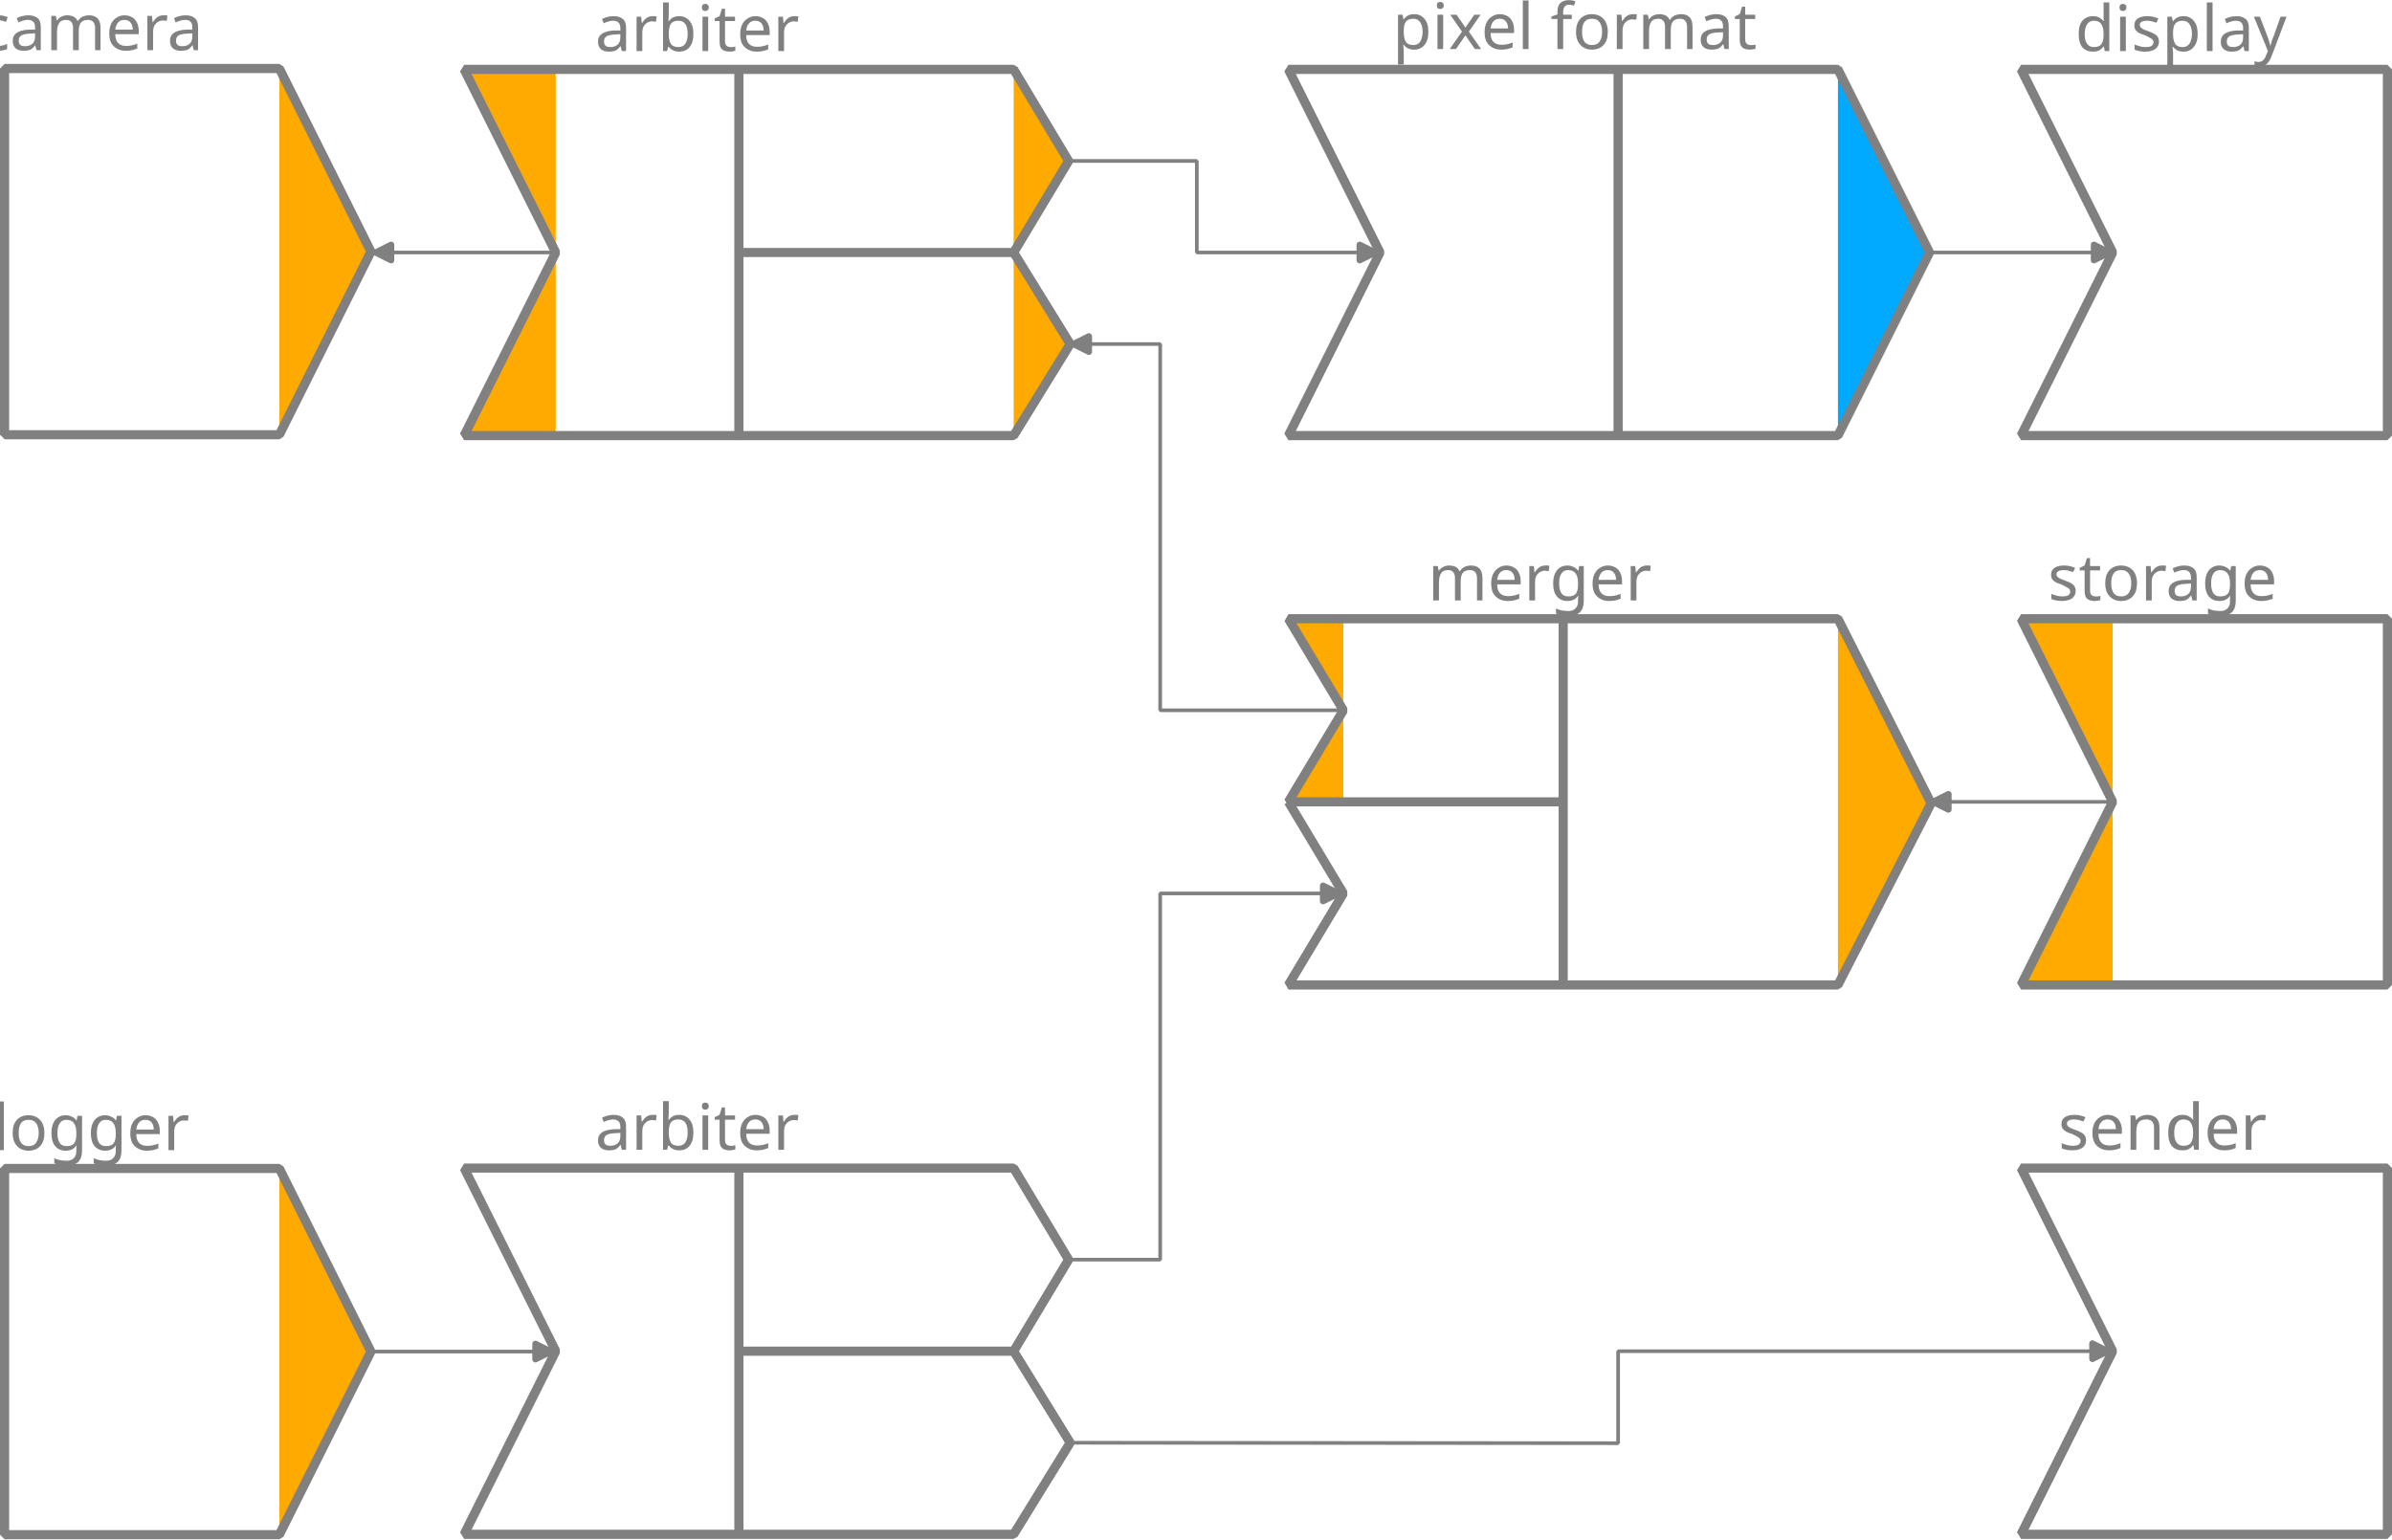
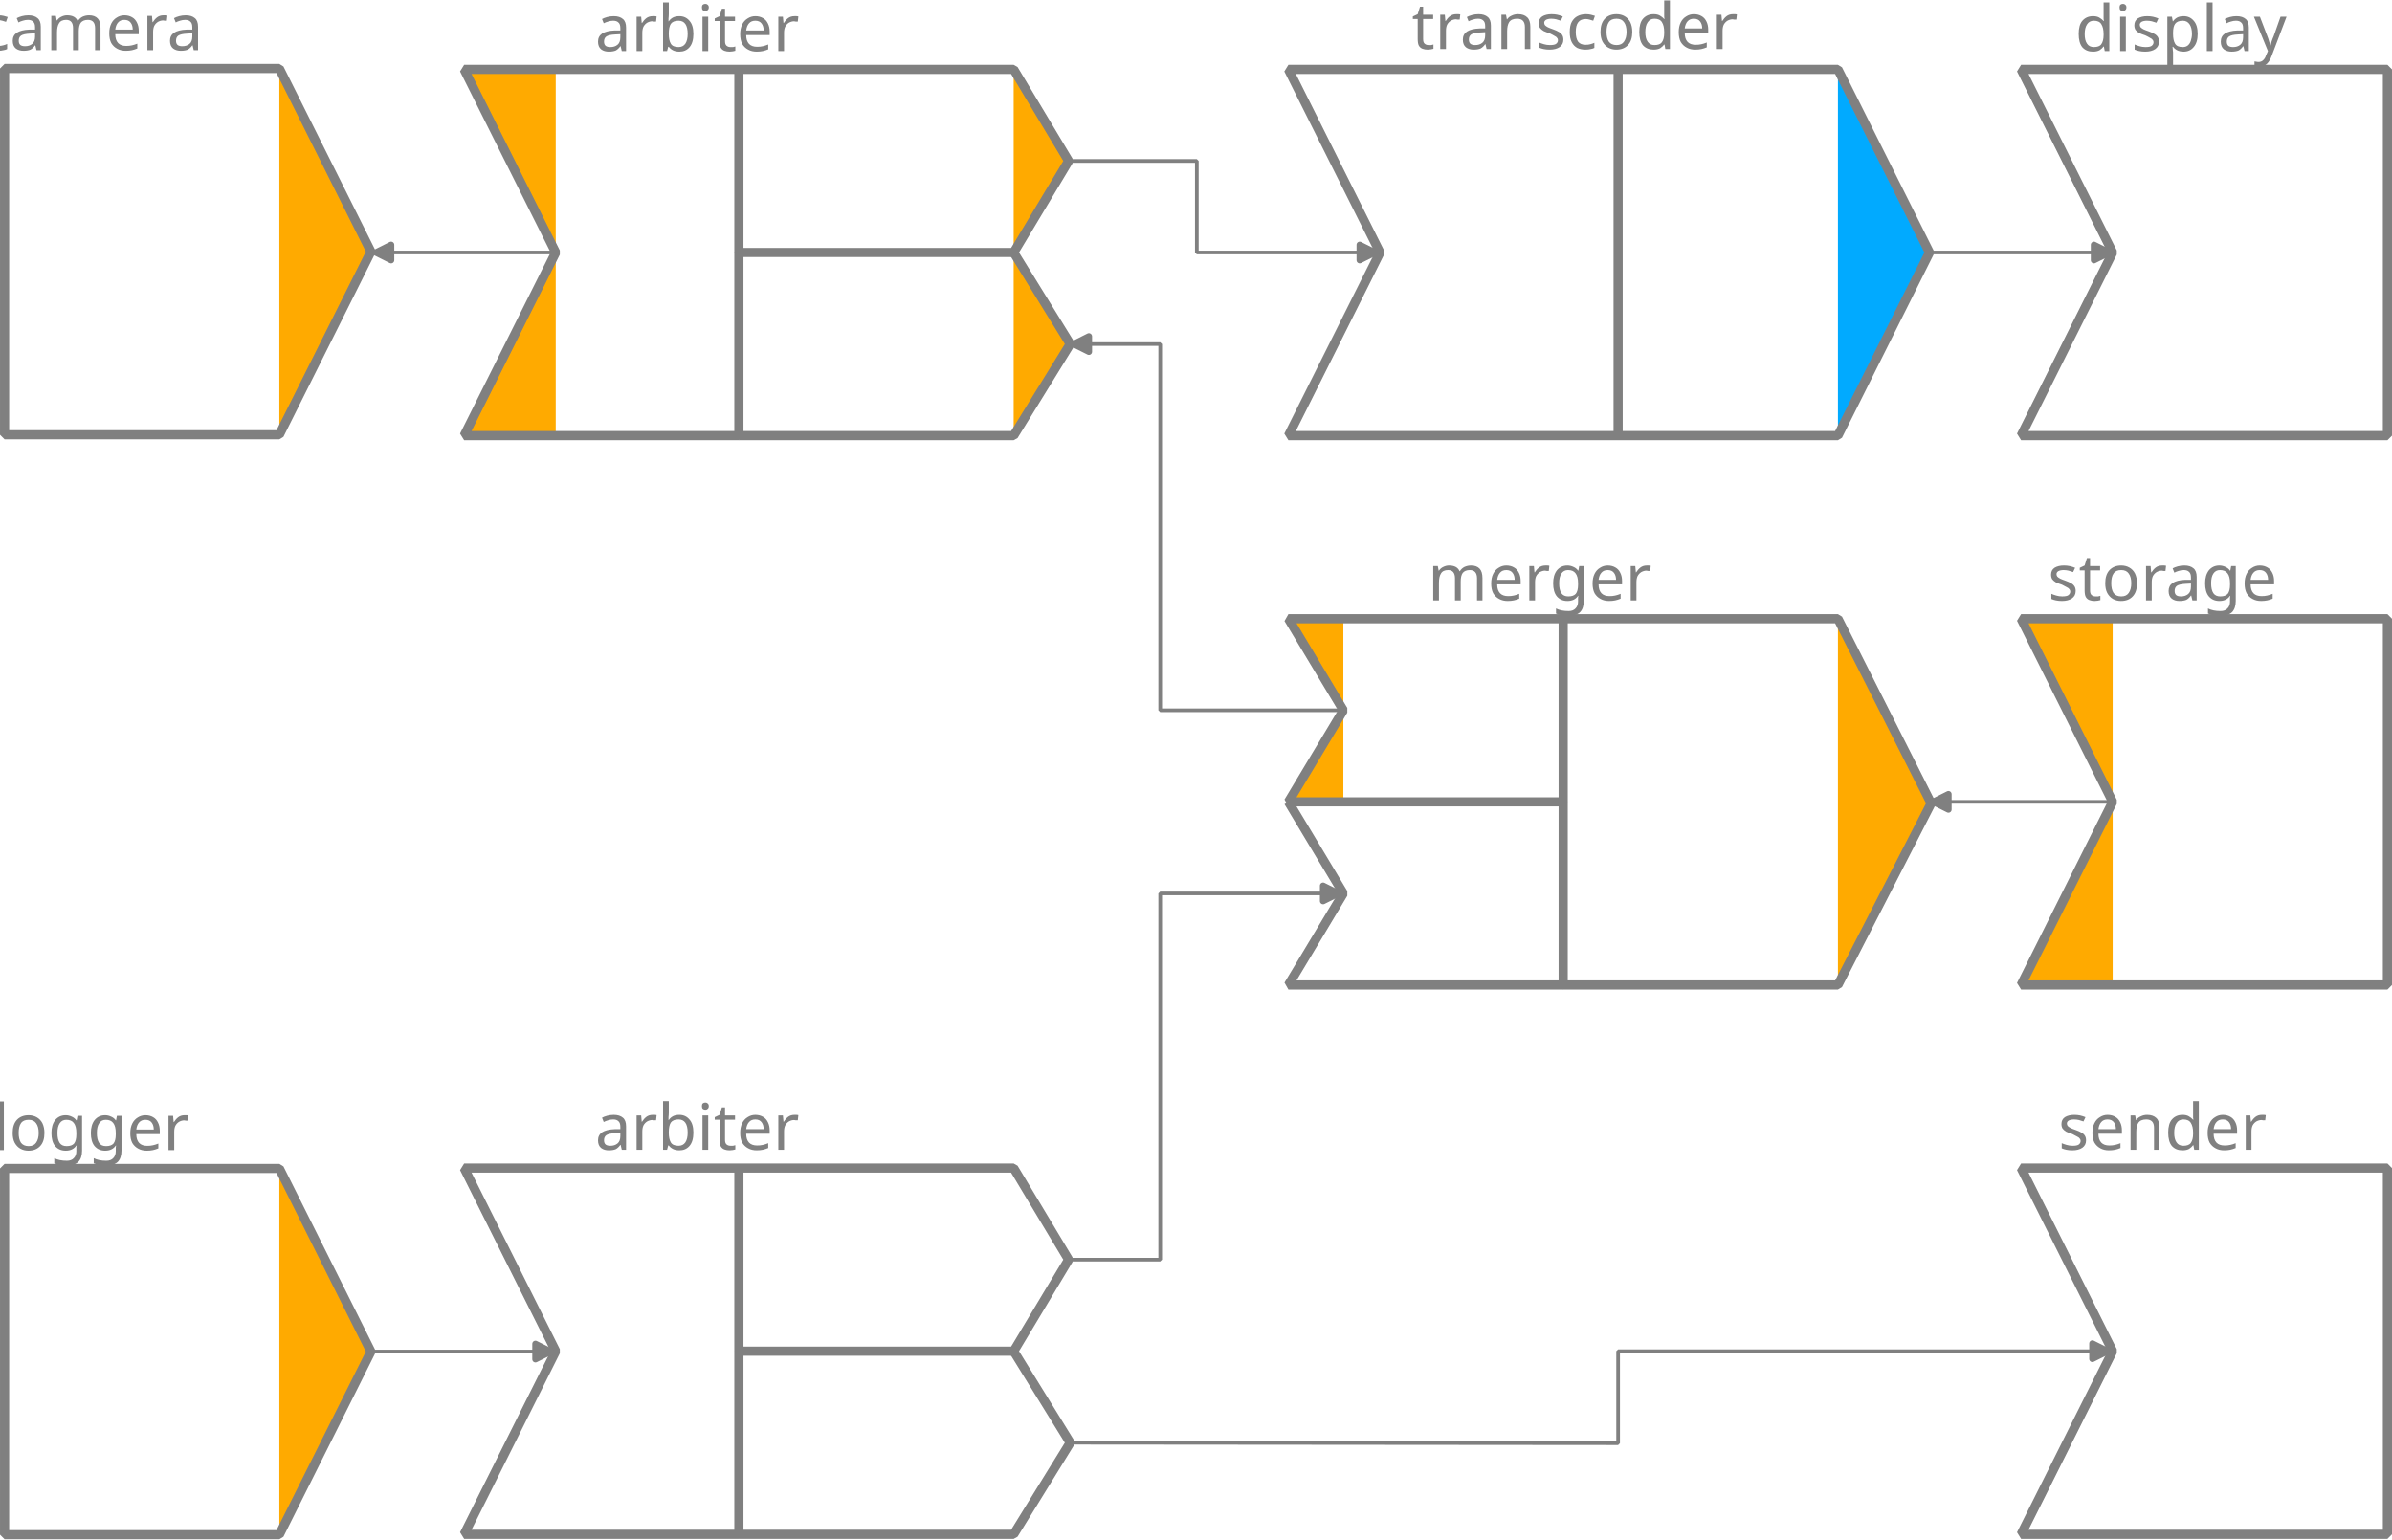
<svg xmlns="http://www.w3.org/2000/svg" width="130.589mm" height="84.059mm" viewBox="0 0 130.589 84.059" version="1.1" id="svg1">
  <defs id="defs1">
    <marker style="overflow:visible" id="RoundedArrow-7" refX="0" refY="0" orient="auto-start-reverse" markerWidth="1" markerHeight="1" viewBox="0 0 1 1" preserveAspectRatio="xMidYMid">
      <path transform="scale(0.7)" d="m -0.211,-4.106 6.422,3.211 a 1,1 90 0 1 0,1.789 L -0.211,4.106 A 1.236,1.236 31.717 0 1 -2,3 v -6 a 1.236,1.236 148.283 0 1 1.789,-1.106 z" style="fill:context-stroke;fill-rule:evenodd;stroke:none" id="path11-3" />
    </marker>
    <marker style="overflow:visible" id="RoundedArrow" refX="0" refY="0" orient="auto-start-reverse" markerWidth="1" markerHeight="1" viewBox="0 0 1 1" preserveAspectRatio="xMidYMid">
      <path transform="scale(0.7)" d="m -0.211,-4.106 6.422,3.211 a 1,1 90 0 1 0,1.789 L -0.211,4.106 A 1.236,1.236 31.717 0 1 -2,3 v -6 a 1.236,1.236 148.283 0 1 1.789,-1.106 z" style="fill:context-stroke;fill-rule:evenodd;stroke:none" id="path11" />
    </marker>
    <marker style="overflow:visible" id="RoundedArrow-8-7" refX="0" refY="0" orient="auto-start-reverse" markerWidth="1" markerHeight="1" viewBox="0 0 1 1" preserveAspectRatio="xMidYMid">
      <path transform="scale(0.7)" d="m -0.211,-4.106 6.422,3.211 a 1,1 90 0 1 0,1.789 L -0.211,4.106 A 1.236,1.236 31.717 0 1 -2,3 v -6 a 1.236,1.236 148.283 0 1 1.789,-1.106 z" style="fill:context-stroke;fill-rule:evenodd;stroke:none" id="path11-4-5" />
    </marker>
    <marker style="overflow:visible" id="RoundedArrow-7-0" refX="0" refY="0" orient="auto-start-reverse" markerWidth="1" markerHeight="1" viewBox="0 0 1 1" preserveAspectRatio="xMidYMid">
      <path transform="scale(0.7)" d="m -0.211,-4.106 6.422,3.211 a 1,1 90 0 1 0,1.789 L -0.211,4.106 A 1.236,1.236 31.717 0 1 -2,3 v -6 a 1.236,1.236 148.283 0 1 1.789,-1.106 z" style="fill:context-stroke;fill-rule:evenodd;stroke:none" id="path11-3-6" />
    </marker>
  </defs>
  <g id="layer1" transform="translate(-19.66055,-16.21104)">
    <path style="fill:#ffaa00;fill-opacity:1;stroke:none;stroke-width:0.2;stroke-linejoin:bevel;stroke-dasharray:none;stroke-dashoffset:0;stroke-opacity:1" d="m 130,50 h 5 c 0,0 0,20 0,20 h -5 l 5,-10 z" id="path21-5-9" />
    <path style="fill:#ffaa00;fill-opacity:1;stroke:none;stroke-width:0.2;stroke-linejoin:bevel;stroke-dasharray:none;stroke-dashoffset:0;stroke-opacity:1" d="m 75,20 3,5 -3,5 z" id="path23" />
    <path style="fill:#ffaa00;fill-opacity:1;stroke:none;stroke-width:0.2;stroke-linejoin:bevel;stroke-dasharray:none;stroke-dashoffset:0;stroke-opacity:1" d="m 75,30 3,5 -3,5 z" id="path23-2" />
    <path style="fill:#ffaa00;fill-opacity:1;stroke:none;stroke-width:0.2;stroke-linejoin:bevel;stroke-dasharray:none;stroke-dashoffset:0;stroke-opacity:1" d="m 90,50 h 3 v 10 h -3 l 3,-5 z" id="path22" />
    <path style="fill:#ffaa00;fill-opacity:1;stroke:none;stroke-width:0.2;stroke-linejoin:bevel;stroke-dasharray:none;stroke-dashoffset:0;stroke-opacity:1" d="m 45,20 h 5 c 0,0 0,20 0,20 H 45 l 5,-10 z" id="path21-5" />
    <path style="fill:#ffaa00;fill-opacity:1;stroke:none;stroke-width:0.2;stroke-linejoin:bevel;stroke-dasharray:none;stroke-dashoffset:0;stroke-opacity:1" d="m 34.911,19.952 5,10 -5,10 z" id="path20-4" />
    <path style="fill:#ffaa00;fill-opacity:1;stroke:none;stroke-width:0.2;stroke-linejoin:bevel;stroke-dasharray:none;stroke-dashoffset:0;stroke-opacity:1" d="m 120,50 5,10 -5,10 z" id="path20-4-02" />
    <path style="fill:#01aaff;fill-opacity:1;stroke:none;stroke-width:0.2;stroke-linejoin:bevel;stroke-dasharray:none;stroke-dashoffset:0;stroke-opacity:1" d="M 120,20 125,30 l -5,10 z" id="path20-4-9" />
    <path style="fill:none;stroke:#808080;stroke-width:0.5;stroke-linejoin:bevel;stroke-dasharray:none;stroke-opacity:1" d="m 19.911,19.952 h 15 l 5,10 -5,10 h -15 z" id="path1" />
    <path style="fill:none;stroke:#808080;stroke-width:0.5;stroke-linejoin:bevel;stroke-dasharray:none;stroke-opacity:1" d="m 130,20 5,10 -5,10 h 20 V 20 Z" id="path2" />
    <g id="g4" transform="translate(5,5.000002)">
      <path style="fill:none;stroke:#808080;stroke-width:0.5;stroke-linejoin:bevel;stroke-dasharray:none;stroke-opacity:1" d="m 85,15 5,10 -5,10 30,1e-6 5,-10 -5,-10 z" id="path3" />
      <path style="fill:none;stroke:#808080;stroke-width:0.5;stroke-linejoin:bevel;stroke-dasharray:none;stroke-dashoffset:0;stroke-opacity:1" d="M 103,15 V 35" id="path4" />
    </g>
    <g id="g11" transform="translate(-20,-75)">
      <path style="fill:none;stroke:#808080;stroke-width:0.5;stroke-linejoin:bevel;stroke-dasharray:none;stroke-dashoffset:0;stroke-opacity:1" d="m 65,95 h 30 l 3,5 L 95,105 H 80 v 10 H 65 l 5,-10 z" id="path7" />
      <path style="fill:none;stroke:#808080;stroke-width:0.5;stroke-linejoin:bevel;stroke-dasharray:none;stroke-dashoffset:0;stroke-opacity:1" d="M 80,95 V 105" id="path8" />
      <path style="fill:none;stroke:#808080;stroke-width:0.5;stroke-linejoin:bevel;stroke-dasharray:none;stroke-dashoffset:0;stroke-opacity:1" d="M 95,105 98.086,109.998 95,115 H 80" id="path9" />
    </g>
    <g id="g11-3" transform="translate(-20,-15)">
      <path style="fill:none;stroke:#808080;stroke-width:0.5;stroke-linejoin:bevel;stroke-dasharray:none;stroke-dashoffset:0;stroke-opacity:1" d="m 65,95 h 30 l 3,5 L 95,105 H 80 v 10 H 65 l 5,-10 z" id="path7-0" />
      <path style="fill:none;stroke:#808080;stroke-width:0.5;stroke-linejoin:bevel;stroke-dasharray:none;stroke-dashoffset:0;stroke-opacity:1" d="M 80,95 V 105" id="path8-7" />
      <path style="fill:none;stroke:#808080;stroke-width:0.5;stroke-linejoin:bevel;stroke-dasharray:none;stroke-dashoffset:0;stroke-opacity:1" d="M 95,105 98.086,109.998 95,115 H 80" id="path9-8" />
    </g>
    <g id="g10" transform="translate(25,-19.99999)" style="fill:none;stroke:#808080;stroke-opacity:1">
      <path style="fill:none;stroke:#808080;stroke-width:0.5;stroke-linejoin:bevel;stroke-dasharray:none;stroke-dashoffset:0;stroke-opacity:1" d="m 65,70 c 0,0 30,0 30,0 l 5.089,10.08 -5.089,9.92 H 80 V 80 H 65 l 3,-5 z" id="path6" />
      <path style="fill:none;stroke:#808080;stroke-width:0.5;stroke-linejoin:bevel;stroke-dasharray:none;stroke-dashoffset:0;stroke-opacity:1" d="m 65,80 3,5 -3,5 h 15" id="path10" />
      <path style="fill:none;stroke:#808080;stroke-width:0.5;stroke-linejoin:bevel;stroke-dasharray:none;stroke-dashoffset:0;stroke-opacity:1" d="M 80,70 V 80" id="path8-6" />
    </g>
    <text xml:space="preserve" style="font-size:3.5px;font-family:'Noto Sans';-inkscape-font-specification:'Noto Sans';text-align:center;writing-mode:lr-tb;direction:ltr;text-anchor:middle;fill:none;stroke:#000000;stroke-width:0.2;stroke-linejoin:bevel;stroke-dasharray:1.2, 1.2;stroke-dashoffset:0" x="10" y="10" id="text11">
      <tspan id="tspan11" style="stroke-width:0.2" x="10" y="10" />
    </text>
    <text xml:space="preserve" style="font-size:3.5px;font-family:'Noto Sans';-inkscape-font-specification:'Noto Sans';text-align:center;writing-mode:lr-tb;direction:ltr;text-anchor:middle;fill:#818181;fill-opacity:1;stroke:none;stroke-width:0.2;stroke-linejoin:bevel;stroke-dasharray:1.2, 1.2;stroke-dashoffset:0" x="26.911" y="18.952" id="text12">
      <tspan id="tspan12" style="fill:#818181;fill-opacity:1;stroke:none;stroke-width:0.2" x="26.911" y="18.952">camera</tspan>
    </text>
    <path style="fill:#ffaa00;fill-opacity:1;stroke:none;stroke-width:0.2;stroke-linejoin:bevel;stroke-dasharray:none;stroke-dashoffset:0;stroke-opacity:1" d="m 34.911,80.02 5,10 -5,10 z" id="path20-4-0" />
    <path style="fill:none;stroke:#808080;stroke-width:0.5;stroke-linejoin:bevel;stroke-dasharray:none;stroke-opacity:1" d="m 19.911,80.02 h 15 l 5,10 -5,10 h -15 z" id="path1-6" />
    <text xml:space="preserve" style="font-size:3.5px;font-family:'Noto Sans';-inkscape-font-specification:'Noto Sans';text-align:center;writing-mode:lr-tb;direction:ltr;text-anchor:middle;fill:#808080;fill-opacity:1;stroke:none;stroke-width:0.2;stroke-linejoin:bevel;stroke-dasharray:1.2, 1.2;stroke-dashoffset:0" x="26.911" y="79.02" id="text12-1">
      <tspan id="tspan12-5" style="fill:#808080;fill-opacity:1;stroke:none;stroke-width:0.2" x="26.911" y="79.02">logger</tspan>
    </text>
    <text xml:space="preserve" style="font-size:3.5px;font-family:'Noto Sans';-inkscape-font-specification:'Noto Sans';text-align:center;writing-mode:lr-tb;direction:ltr;text-anchor:middle;fill:#808080;fill-opacity:1;stroke:none;stroke-width:0.2;stroke-linejoin:bevel;stroke-dasharray:1.2, 1.2;stroke-dashoffset:0" x="141" y="19" id="text13">
      <tspan id="tspan13" style="fill:#808080;fill-opacity:1;stroke-width:0.2" x="141" y="19">display</tspan>
    </text>
    <path style="fill:none;stroke:#808080;stroke-width:0.5;stroke-linejoin:bevel;stroke-dasharray:none;stroke-opacity:1" d="m 130,50 5,10 -5,10 h 20 V 50 Z" id="path2-5" />
    <text xml:space="preserve" style="font-size:3.5px;font-family:'Noto Sans';-inkscape-font-specification:'Noto Sans';text-align:center;writing-mode:lr-tb;direction:ltr;text-anchor:middle;fill:#808080;fill-opacity:1;stroke:none;stroke-width:0.2;stroke-linejoin:bevel;stroke-dasharray:1.2, 1.2;stroke-dashoffset:0" x="140" y="49" id="text13-2">
      <tspan id="tspan13-5" style="fill:#808080;fill-opacity:1;stroke-width:0.2" x="140" y="49">storage</tspan>
    </text>
    <path style="fill:none;stroke:#808080;stroke-width:0.5;stroke-linejoin:bevel;stroke-dasharray:none;stroke-opacity:1" d="m 130,80 5,10 -5,10 h 20 V 80 Z" id="path2-5-4" />
    <text xml:space="preserve" style="font-size:3.5px;font-family:'Noto Sans';-inkscape-font-specification:'Noto Sans';text-align:center;writing-mode:lr-tb;direction:ltr;text-anchor:middle;fill:#808080;fill-opacity:1;stroke:none;stroke-width:0.2;stroke-linejoin:bevel;stroke-dasharray:1.2, 1.2;stroke-dashoffset:0" x="140" y="79" id="text13-2-9">
      <tspan id="tspan13-5-5" style="fill:#808080;fill-opacity:1;stroke-width:0.2" x="140" y="79">sender</tspan>
    </text>
    <text xml:space="preserve" style="font-size:3.5px;font-family:'Noto Sans';-inkscape-font-specification:'Noto Sans';text-align:center;writing-mode:lr-tb;direction:ltr;text-anchor:middle;fill:#808080;fill-opacity:1;stroke:none;stroke-width:0.2;stroke-linejoin:bevel;stroke-dasharray:1.2, 1.2;stroke-dashoffset:0" x="106" y="49" id="text13-2-9-1">
      <tspan id="tspan13-5-5-7" style="fill:#808080;fill-opacity:1;stroke-width:0.2" x="106" y="49">merger</tspan>
    </text>
    <text xml:space="preserve" style="font-size:3.5px;font-family:'Noto Sans';-inkscape-font-specification:'Noto Sans';text-align:center;writing-mode:lr-tb;direction:ltr;text-anchor:middle;fill:#808080;fill-opacity:1;stroke:none;stroke-width:0.2;stroke-linejoin:bevel;stroke-dasharray:1.2, 1.2;stroke-dashoffset:0" x="107.91" y="18.889" id="text13-3">
-       <tspan id="tspan13-6" style="fill:#808080;fill-opacity:1;stroke-width:0.2" x="107.91" y="18.889">pixel format</tspan>
+       <tspan id="tspan13-6" style="fill:#808080;fill-opacity:1;stroke-width:0.2" x="107.91" y="18.889">transcoder</tspan>
    </text>
    <path style="fill:none;fill-opacity:1;stroke:#808080;stroke-width:0.2;stroke-linejoin:bevel;stroke-dasharray:none;stroke-opacity:1;marker-start:url(#RoundedArrow-7)" d="m 40.906,30 h 9.094" id="path5-2" />
    <path style="fill:none;fill-opacity:1;stroke:#808080;stroke-width:0.2;stroke-linejoin:bevel;stroke-dasharray:none;stroke-opacity:1;marker-start:url(#RoundedArrow-7-0)" d="m 125.927,60 h 9.094" id="path5-2-1" />
    <path style="fill:none;fill-opacity:1;stroke:#808080;stroke-width:0.2;stroke-linejoin:bevel;stroke-dasharray:none;stroke-opacity:1;marker-end:url(#RoundedArrow)" d="M 39.914,90.02 H 49" id="path5" />
    <path style="fill:none;fill-opacity:1;stroke:#808080;stroke-width:0.2;stroke-linejoin:bevel;stroke-dasharray:none;stroke-opacity:1;marker-end:url(#RoundedArrow-8-7)" d="m 125,30 h 9.086" id="path5-4-6" />
    <path style="fill:none;fill-opacity:1;stroke:#808080;stroke-width:0.2;stroke-linejoin:bevel;stroke-dasharray:none;stroke-opacity:1;marker-end:url(#RoundedArrow-7)" d="M 78,85 83,85 V 65 h 9" id="path12" />
    <path style="fill:none;fill-opacity:1;stroke:#808080;stroke-width:0.2;stroke-linejoin:bevel;stroke-dasharray:none;stroke-opacity:1;marker-start:url(#RoundedArrow-7)" d="M 79,35 83,35 v 20 l 10,-1e-6" id="path13" />
    <path style="fill:none;fill-opacity:1;stroke:#808080;stroke-width:0.2;stroke-linejoin:bevel;stroke-dasharray:none;stroke-opacity:1;marker-end:url(#RoundedArrow-7)" d="M 78,25 85,25 v 5 l 9,1e-6" id="path15" />
    <path style="fill:none;fill-opacity:1;stroke:#808080;stroke-width:0.2;stroke-linejoin:bevel;stroke-dasharray:none;stroke-opacity:1;marker-end:url(#RoundedArrow-7)" d="M 78.086,94.998 108,95.024 V 90 h 26" id="path16" />
    <text xml:space="preserve" style="font-size:3.5px;font-family:'Noto Sans';-inkscape-font-specification:'Noto Sans';text-align:center;writing-mode:lr-tb;direction:ltr;text-anchor:middle;fill:#808080;fill-opacity:1;stroke:none;stroke-width:0.2;stroke-linejoin:bevel;stroke-dasharray:1.2, 1.2;stroke-dashoffset:0" x="60" y="79" id="text13-2-9-6">
      <tspan id="tspan13-5-5-1" style="fill:#808080;fill-opacity:1;stroke-width:0.2" x="60" y="79">arbiter</tspan>
    </text>
    <text xml:space="preserve" style="font-size:3.5px;font-family:'Noto Sans';-inkscape-font-specification:'Noto Sans';text-align:center;writing-mode:lr-tb;direction:ltr;text-anchor:middle;fill:#808080;fill-opacity:1;stroke:none;stroke-width:0.2;stroke-linejoin:bevel;stroke-dasharray:1.2, 1.2;stroke-dashoffset:0" x="60" y="19" id="text13-2-9-6-9">
      <tspan id="tspan13-5-5-1-4" style="fill:#808080;fill-opacity:1;stroke-width:0.2" x="60" y="19">arbiter</tspan>
    </text>
  </g>
</svg>
